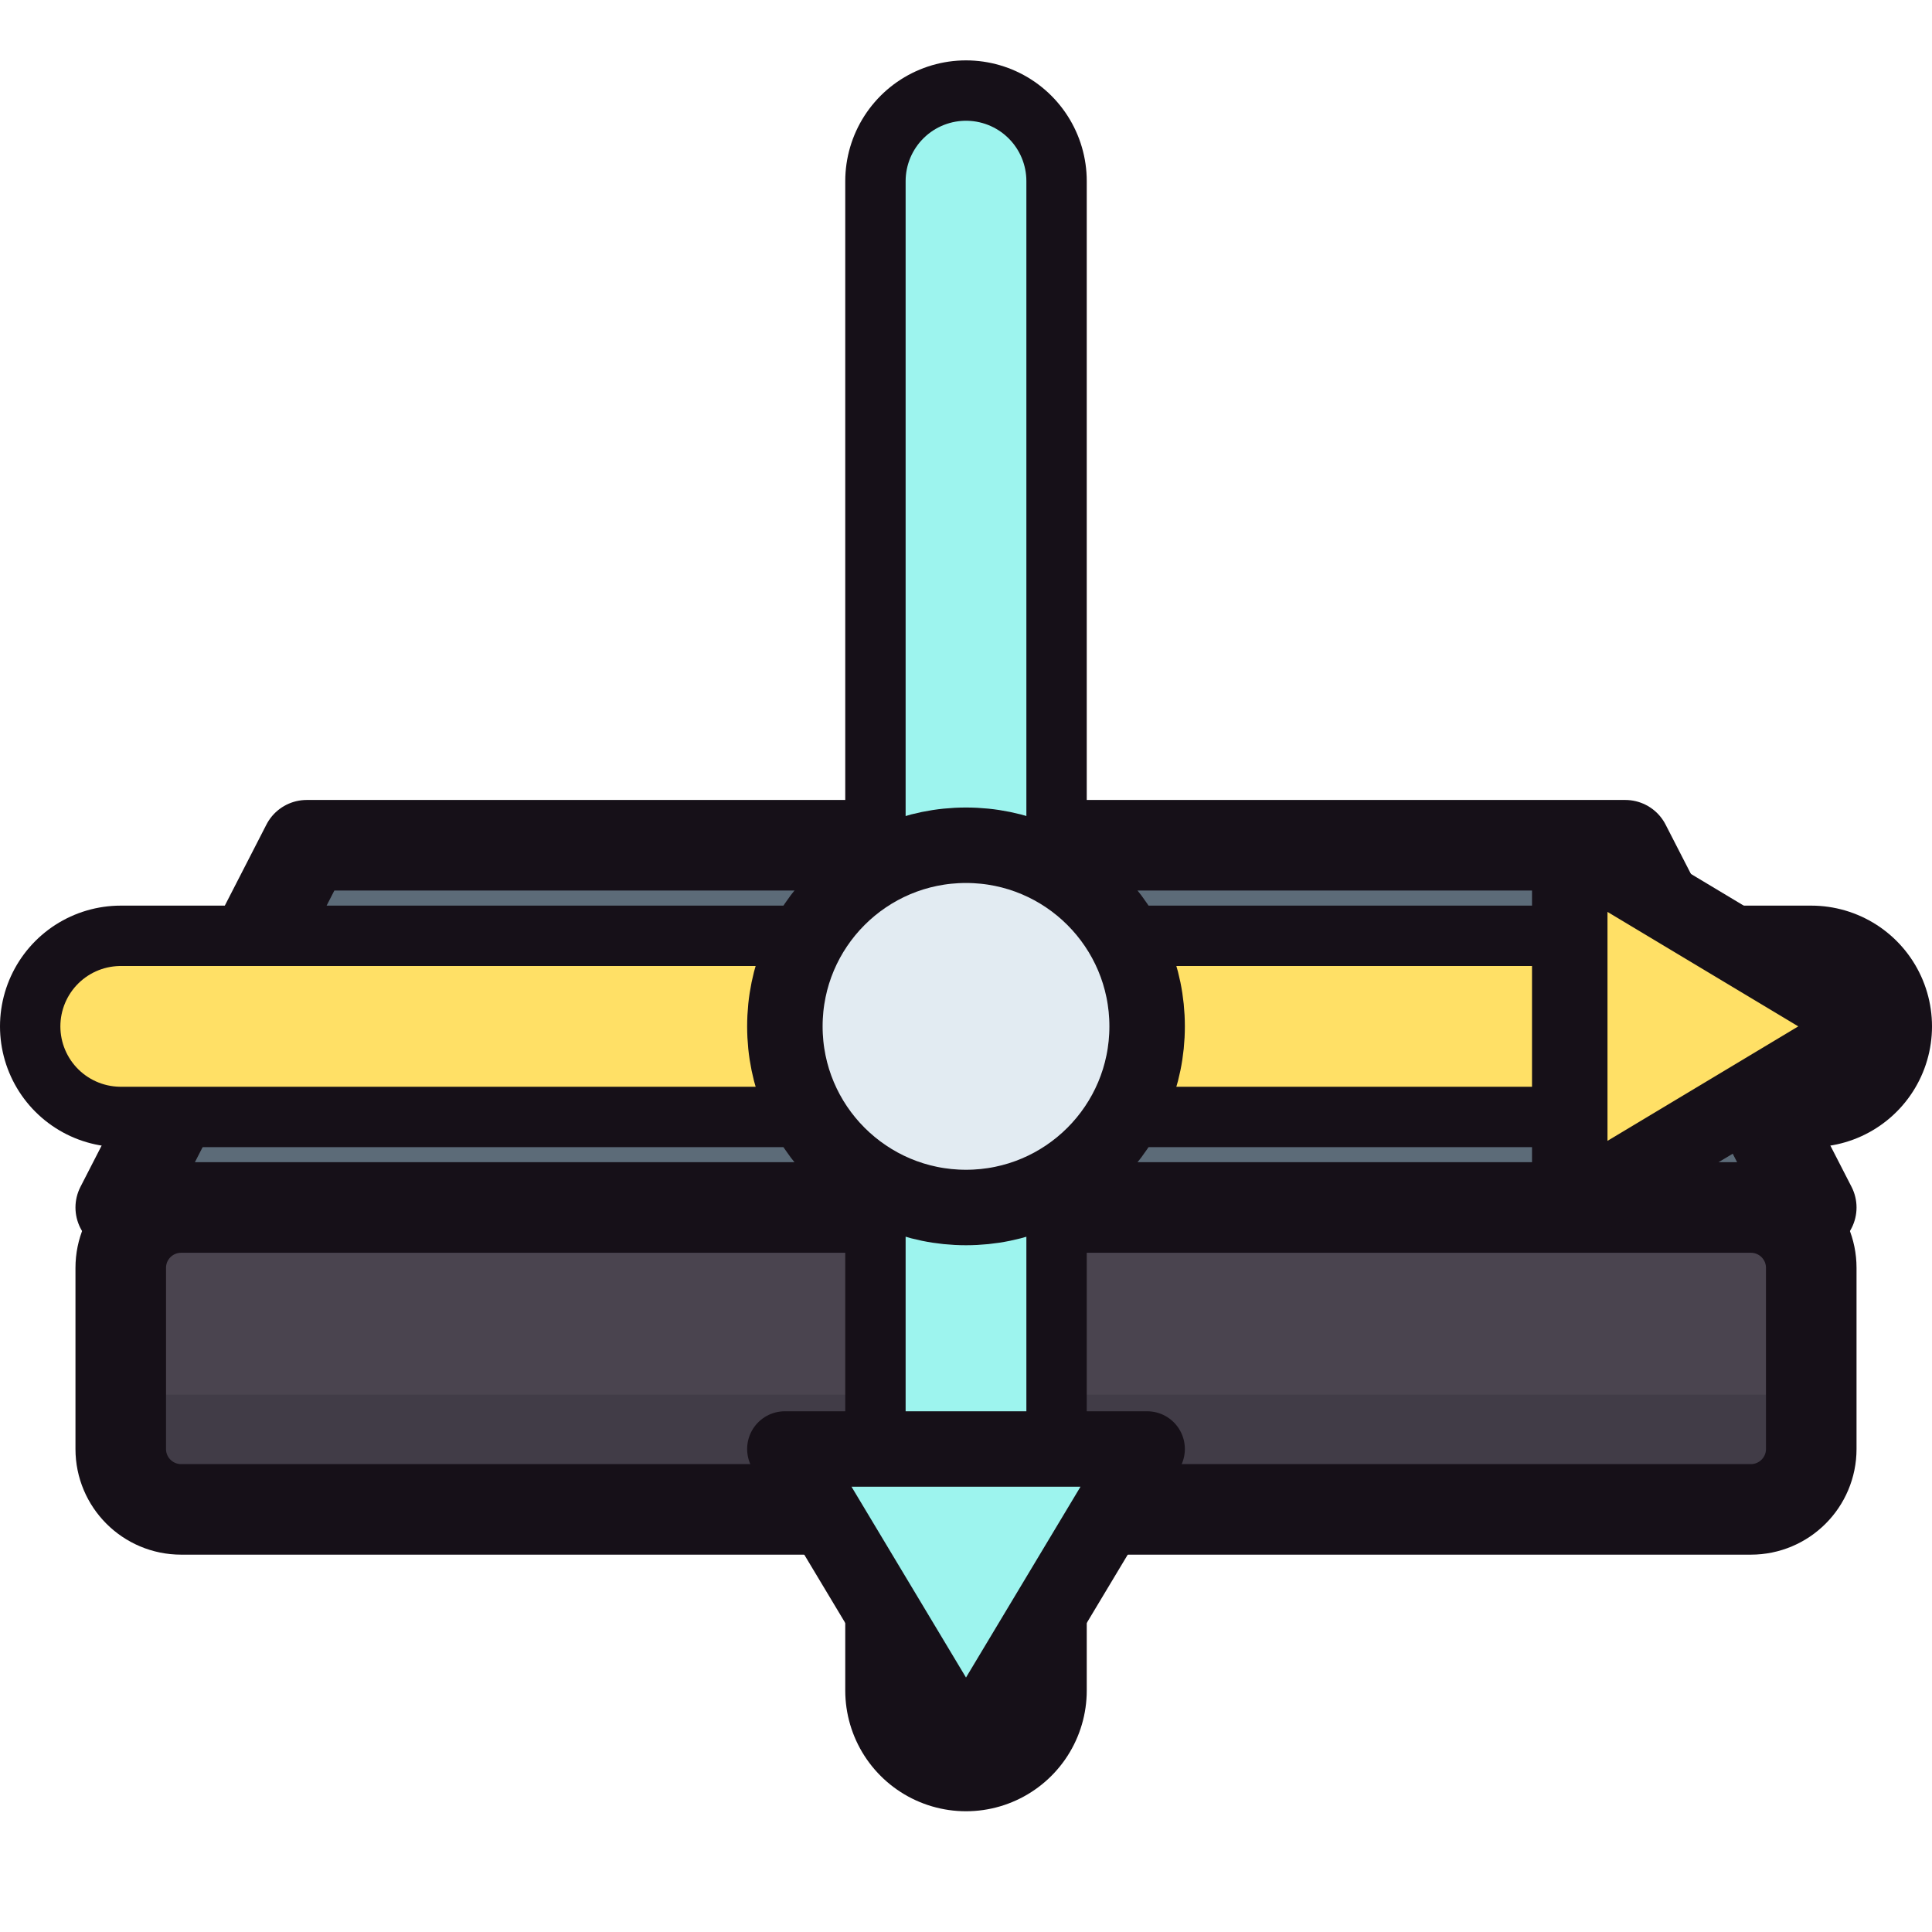
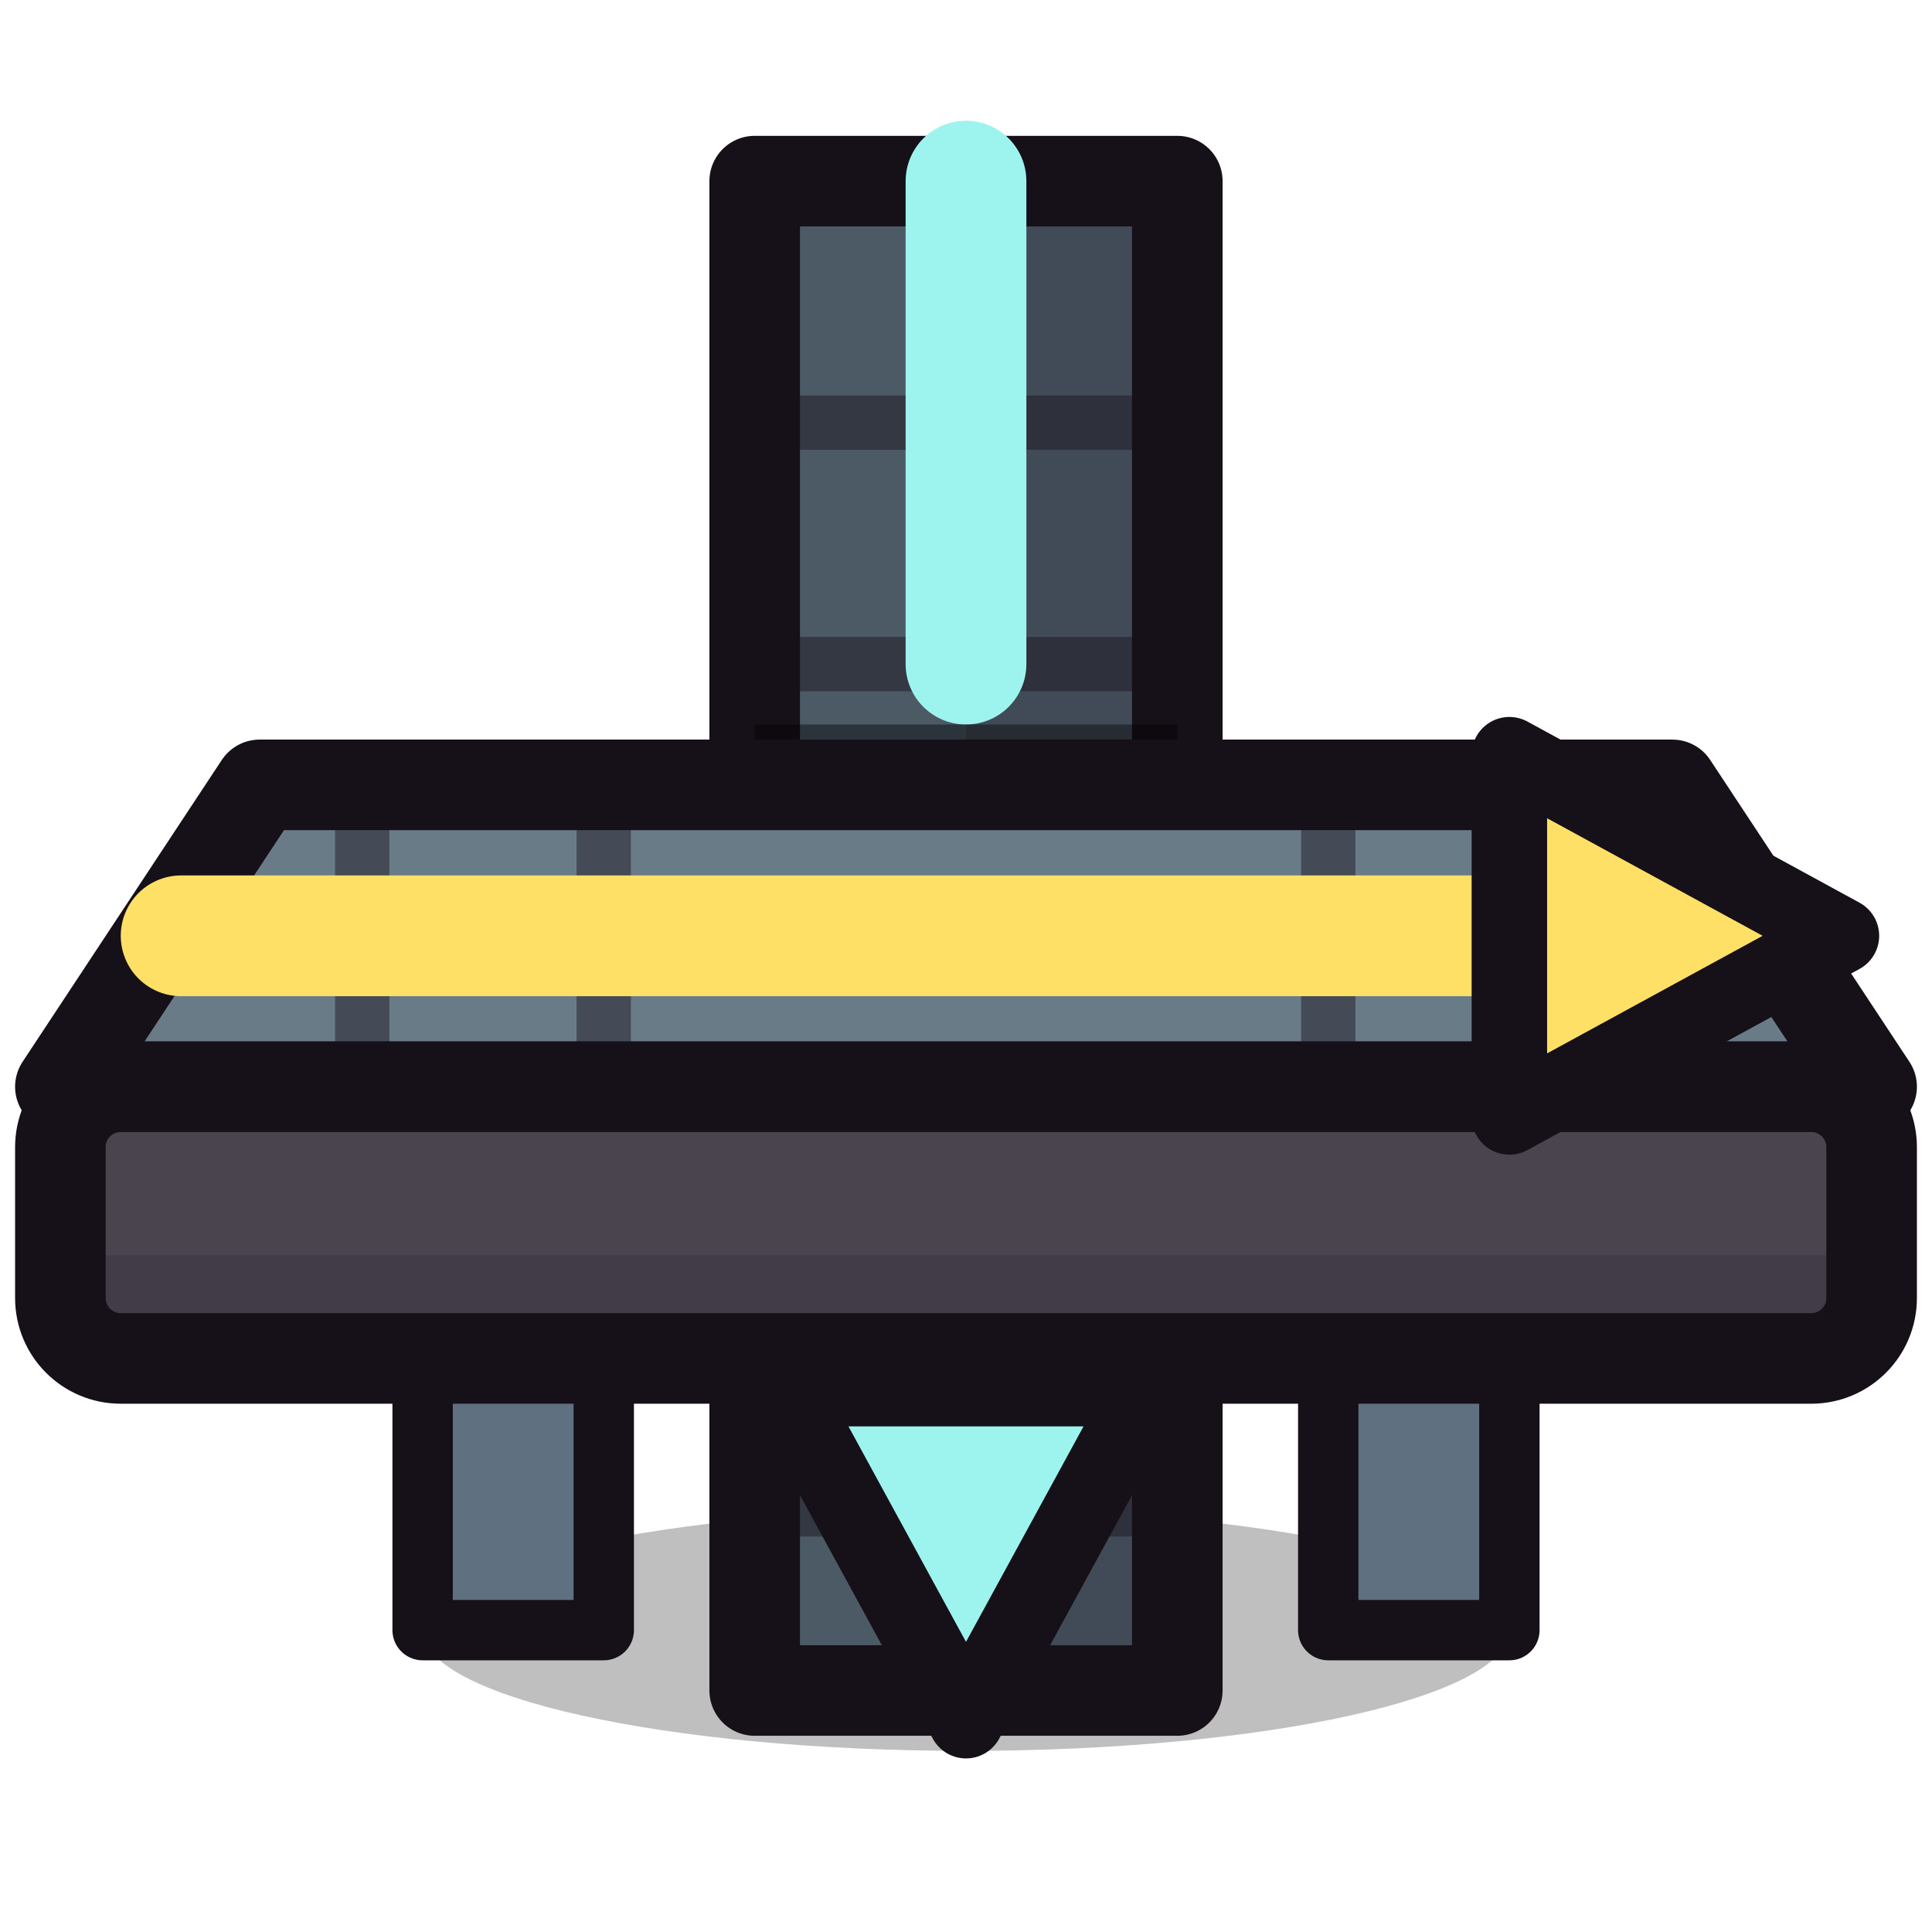
<svg xmlns="http://www.w3.org/2000/svg" viewBox="0 0 64 64">
-   <path d="M4 40 H60 L53.84 28 H10.16 Z" fill="#5c6b78" stroke="#161018" stroke-width="3" stroke-linejoin="round" />
-   <rect x="4" y="40" width="56" height="10" rx="2" fill="#4a444f" stroke="#161018" stroke-width="3" />
-   <path d="M4 46.2 h56 v3.8 h-56 Z" fill="#161018" opacity="0.16" />
-   <path d="M6 34 H58" stroke="#161018" stroke-width="2.2" />
-   <g stroke="#161018" stroke-width="8" stroke-linecap="round">
-     <path d="M4 34 H60 M32 6 V56" />
-   </g>
-   <path d="M4 34 H60" stroke="#ffe066" stroke-width="4" stroke-linecap="round" />
-   <path d="M32 6 V56" stroke="#9df4ee" stroke-width="4" stroke-linecap="round" />
-   <circle cx="32" cy="34" r="6" fill="#e2ebf2" stroke="#161018" stroke-width="2.5" />
-   <path d="M52 28 L62 34 L52 40 Z" fill="#ffe066" stroke="#161018" stroke-width="2.5" stroke-linejoin="round" />
-   <path d="M26 48 L32 58 L38 48 Z" fill="#9df4ee" stroke="#161018" stroke-width="2.5" stroke-linejoin="round" />
+   <ellipse cx="32" cy="54" rx="18" ry="4" fill="#000" opacity="0.25" />
+   <path d="M25 6 h14 v50 h-14 Z" fill="#4c5a66" stroke="#161018" stroke-width="3" stroke-linejoin="round" />
+   <path d="M32 6 h7 v50 h-7 Z" fill="#161018" opacity="0.2" />
+   <path d="M25 14 H39 M25 22 H39 M25 42 H39 M25 50 H39" stroke="#161018" stroke-width="1.8" opacity="0.45" />
+   <path d="M32 6 V22 M32 42 V54" stroke="#9df4ee" stroke-width="4" stroke-linecap="round" />
+   <path d="M26 46 L32 57 L38 46 Z" fill="#9df4ee" stroke="#161018" stroke-width="2.5" stroke-linejoin="round" />
+   <path d="M25 24 h14 v14 h-14 Z" fill="#000" opacity="0.42" />
+   <path d="M14 40 h6 v14 h-6 Z" fill="#5f7080" stroke="#161018" stroke-width="2" stroke-linejoin="round" />
+   <path d="M44 40 h6 v14 h-6 Z" fill="#5f7080" stroke="#161018" stroke-width="2" stroke-linejoin="round" />
+   <path d="M2 36 H62 L55.4 26 H8.6 Z" fill="#6a7b88" stroke="#161018" stroke-width="3" stroke-linejoin="round" />
+   <rect x="2" y="36" width="60" height="9" rx="2" fill="#4a444f" stroke="#161018" stroke-width="3" />
+   <path d="M2 41.58 h60 v3.42 h-60 Z" fill="#161018" opacity="0.16" />
+   <path d="M8 31 H56" stroke="#161018" stroke-width="1.8" opacity="0.5" />
+   <path d="M12 26 V36 M20 26 V36 M44 26 V36 M52 26 V36" stroke="#161018" stroke-width="1.8" opacity="0.45" />
+   <path d="M6 31 H50" stroke="#ffe066" stroke-width="4" stroke-linecap="round" />
+   <path d="M50 25 L61 31 L50 37 Z" fill="#ffe066" stroke="#161018" stroke-width="2.5" stroke-linejoin="round" />
</svg>
